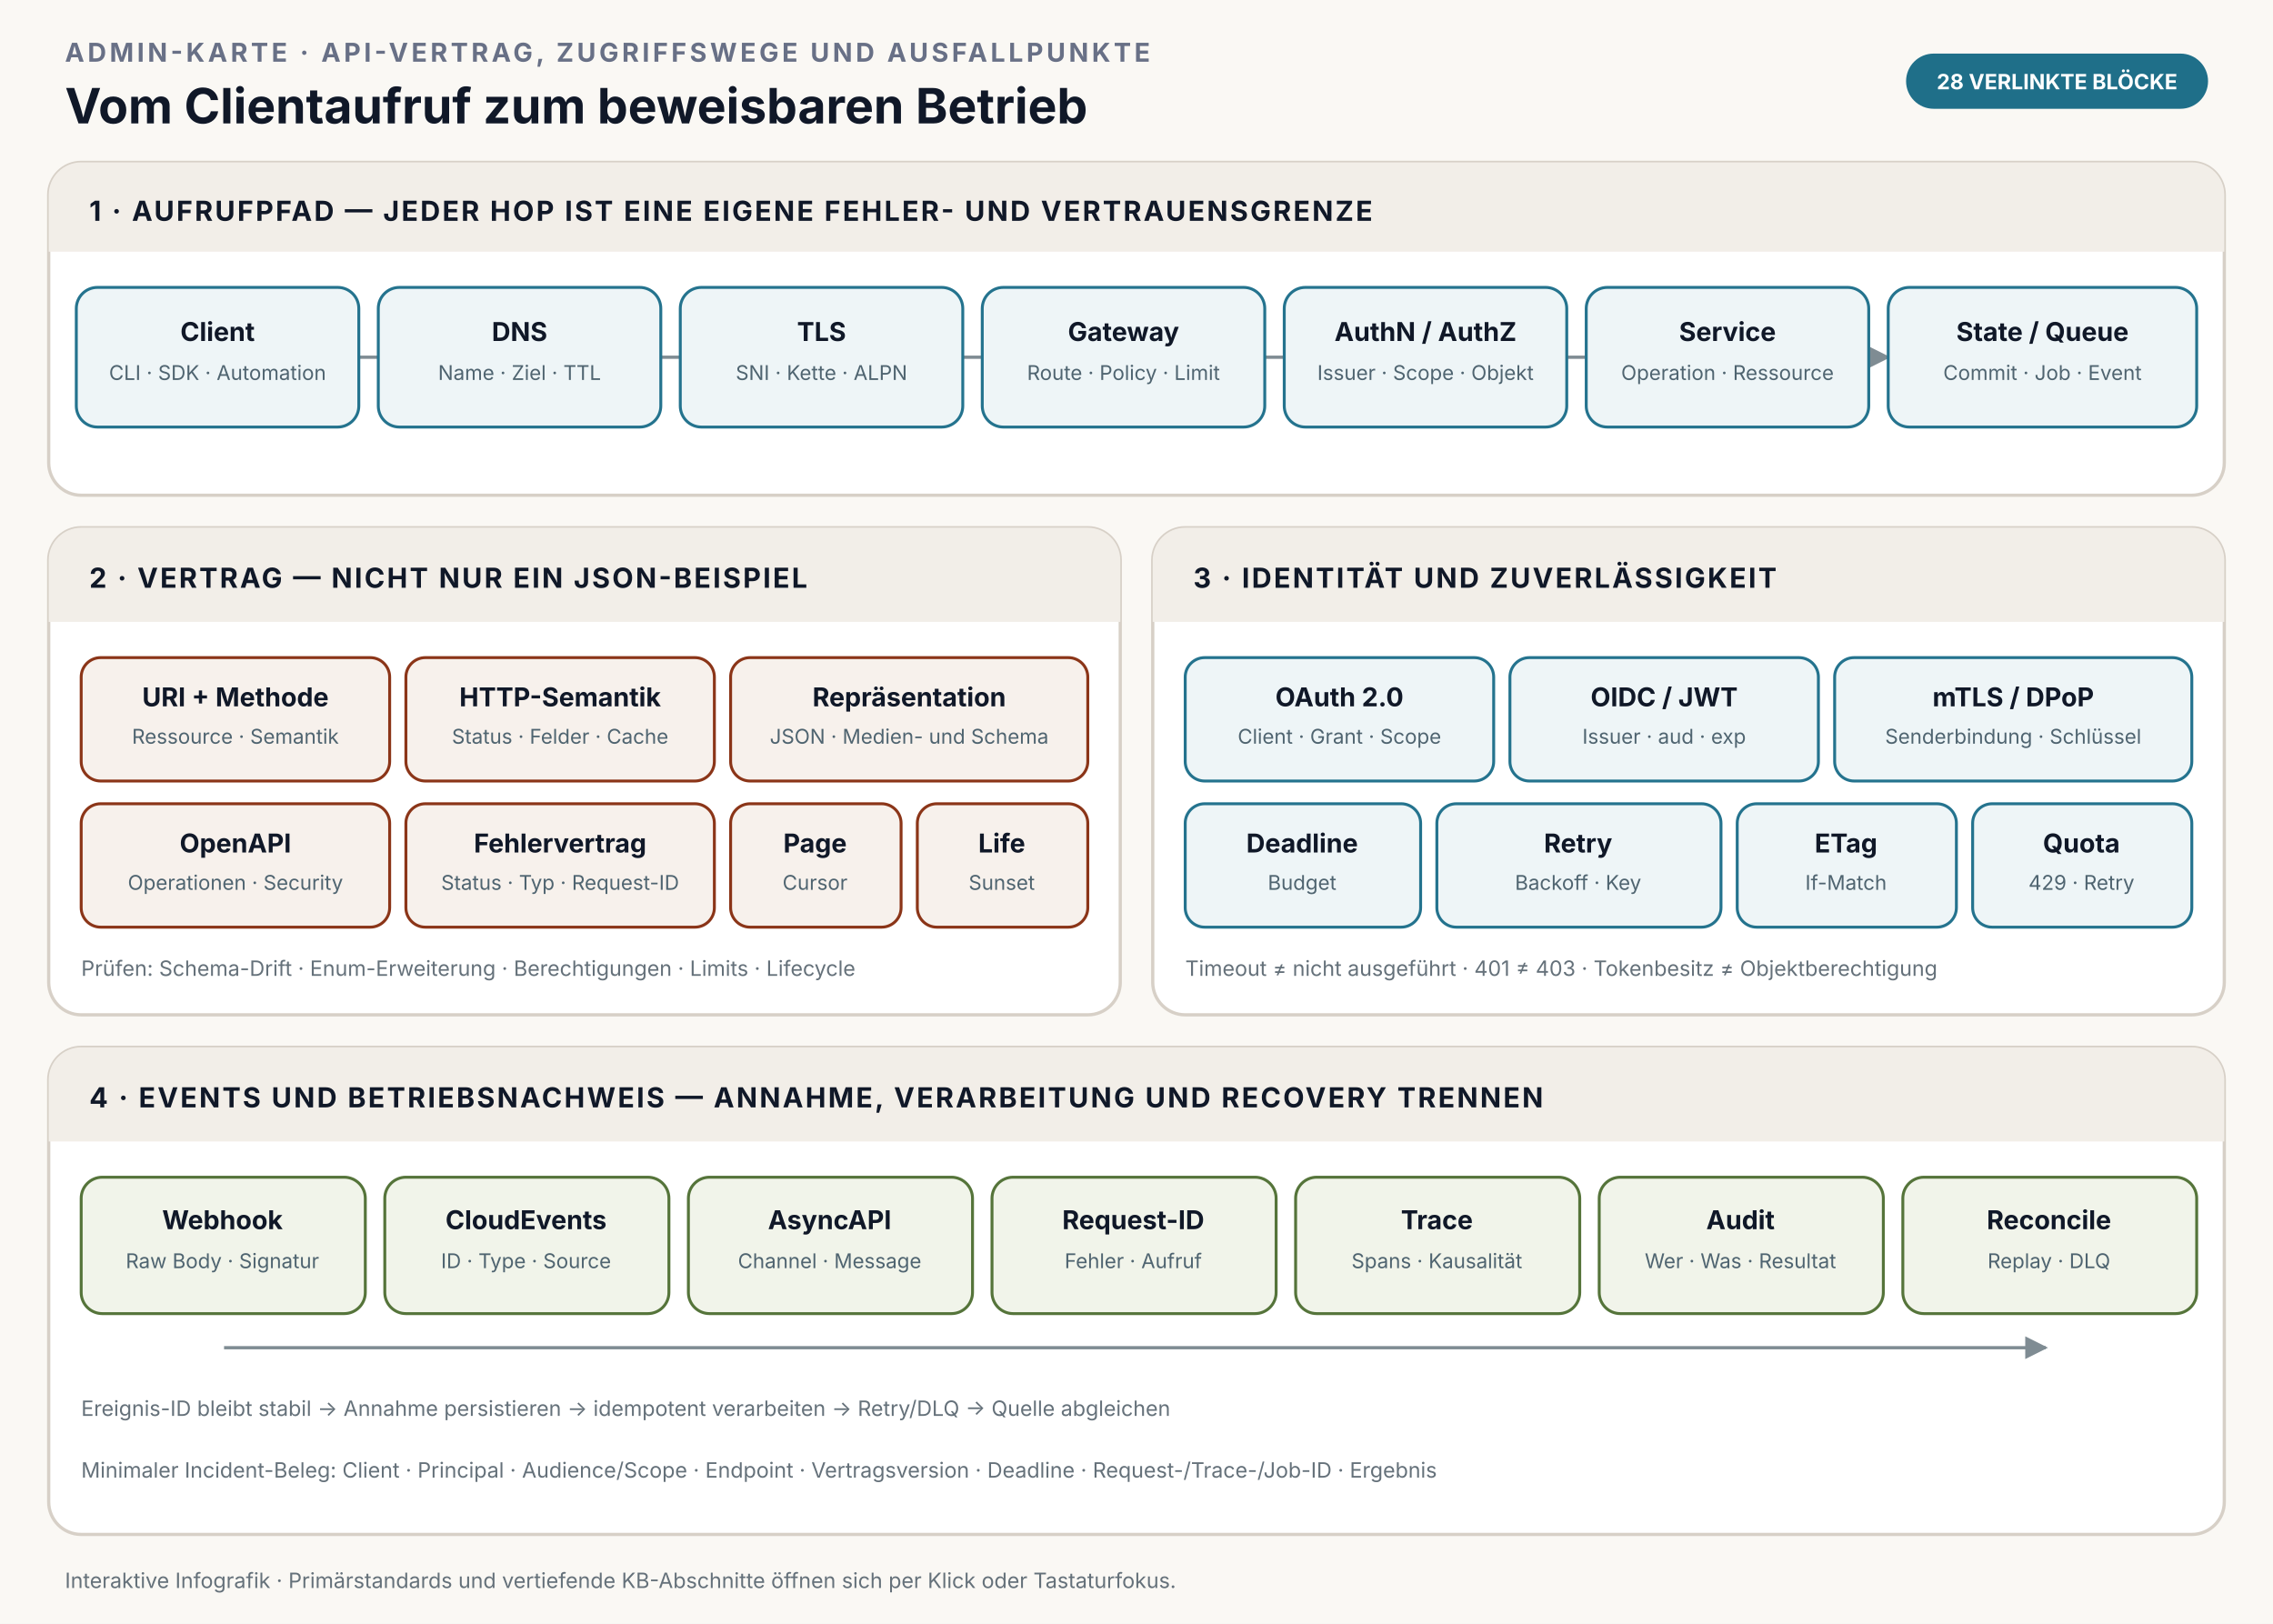
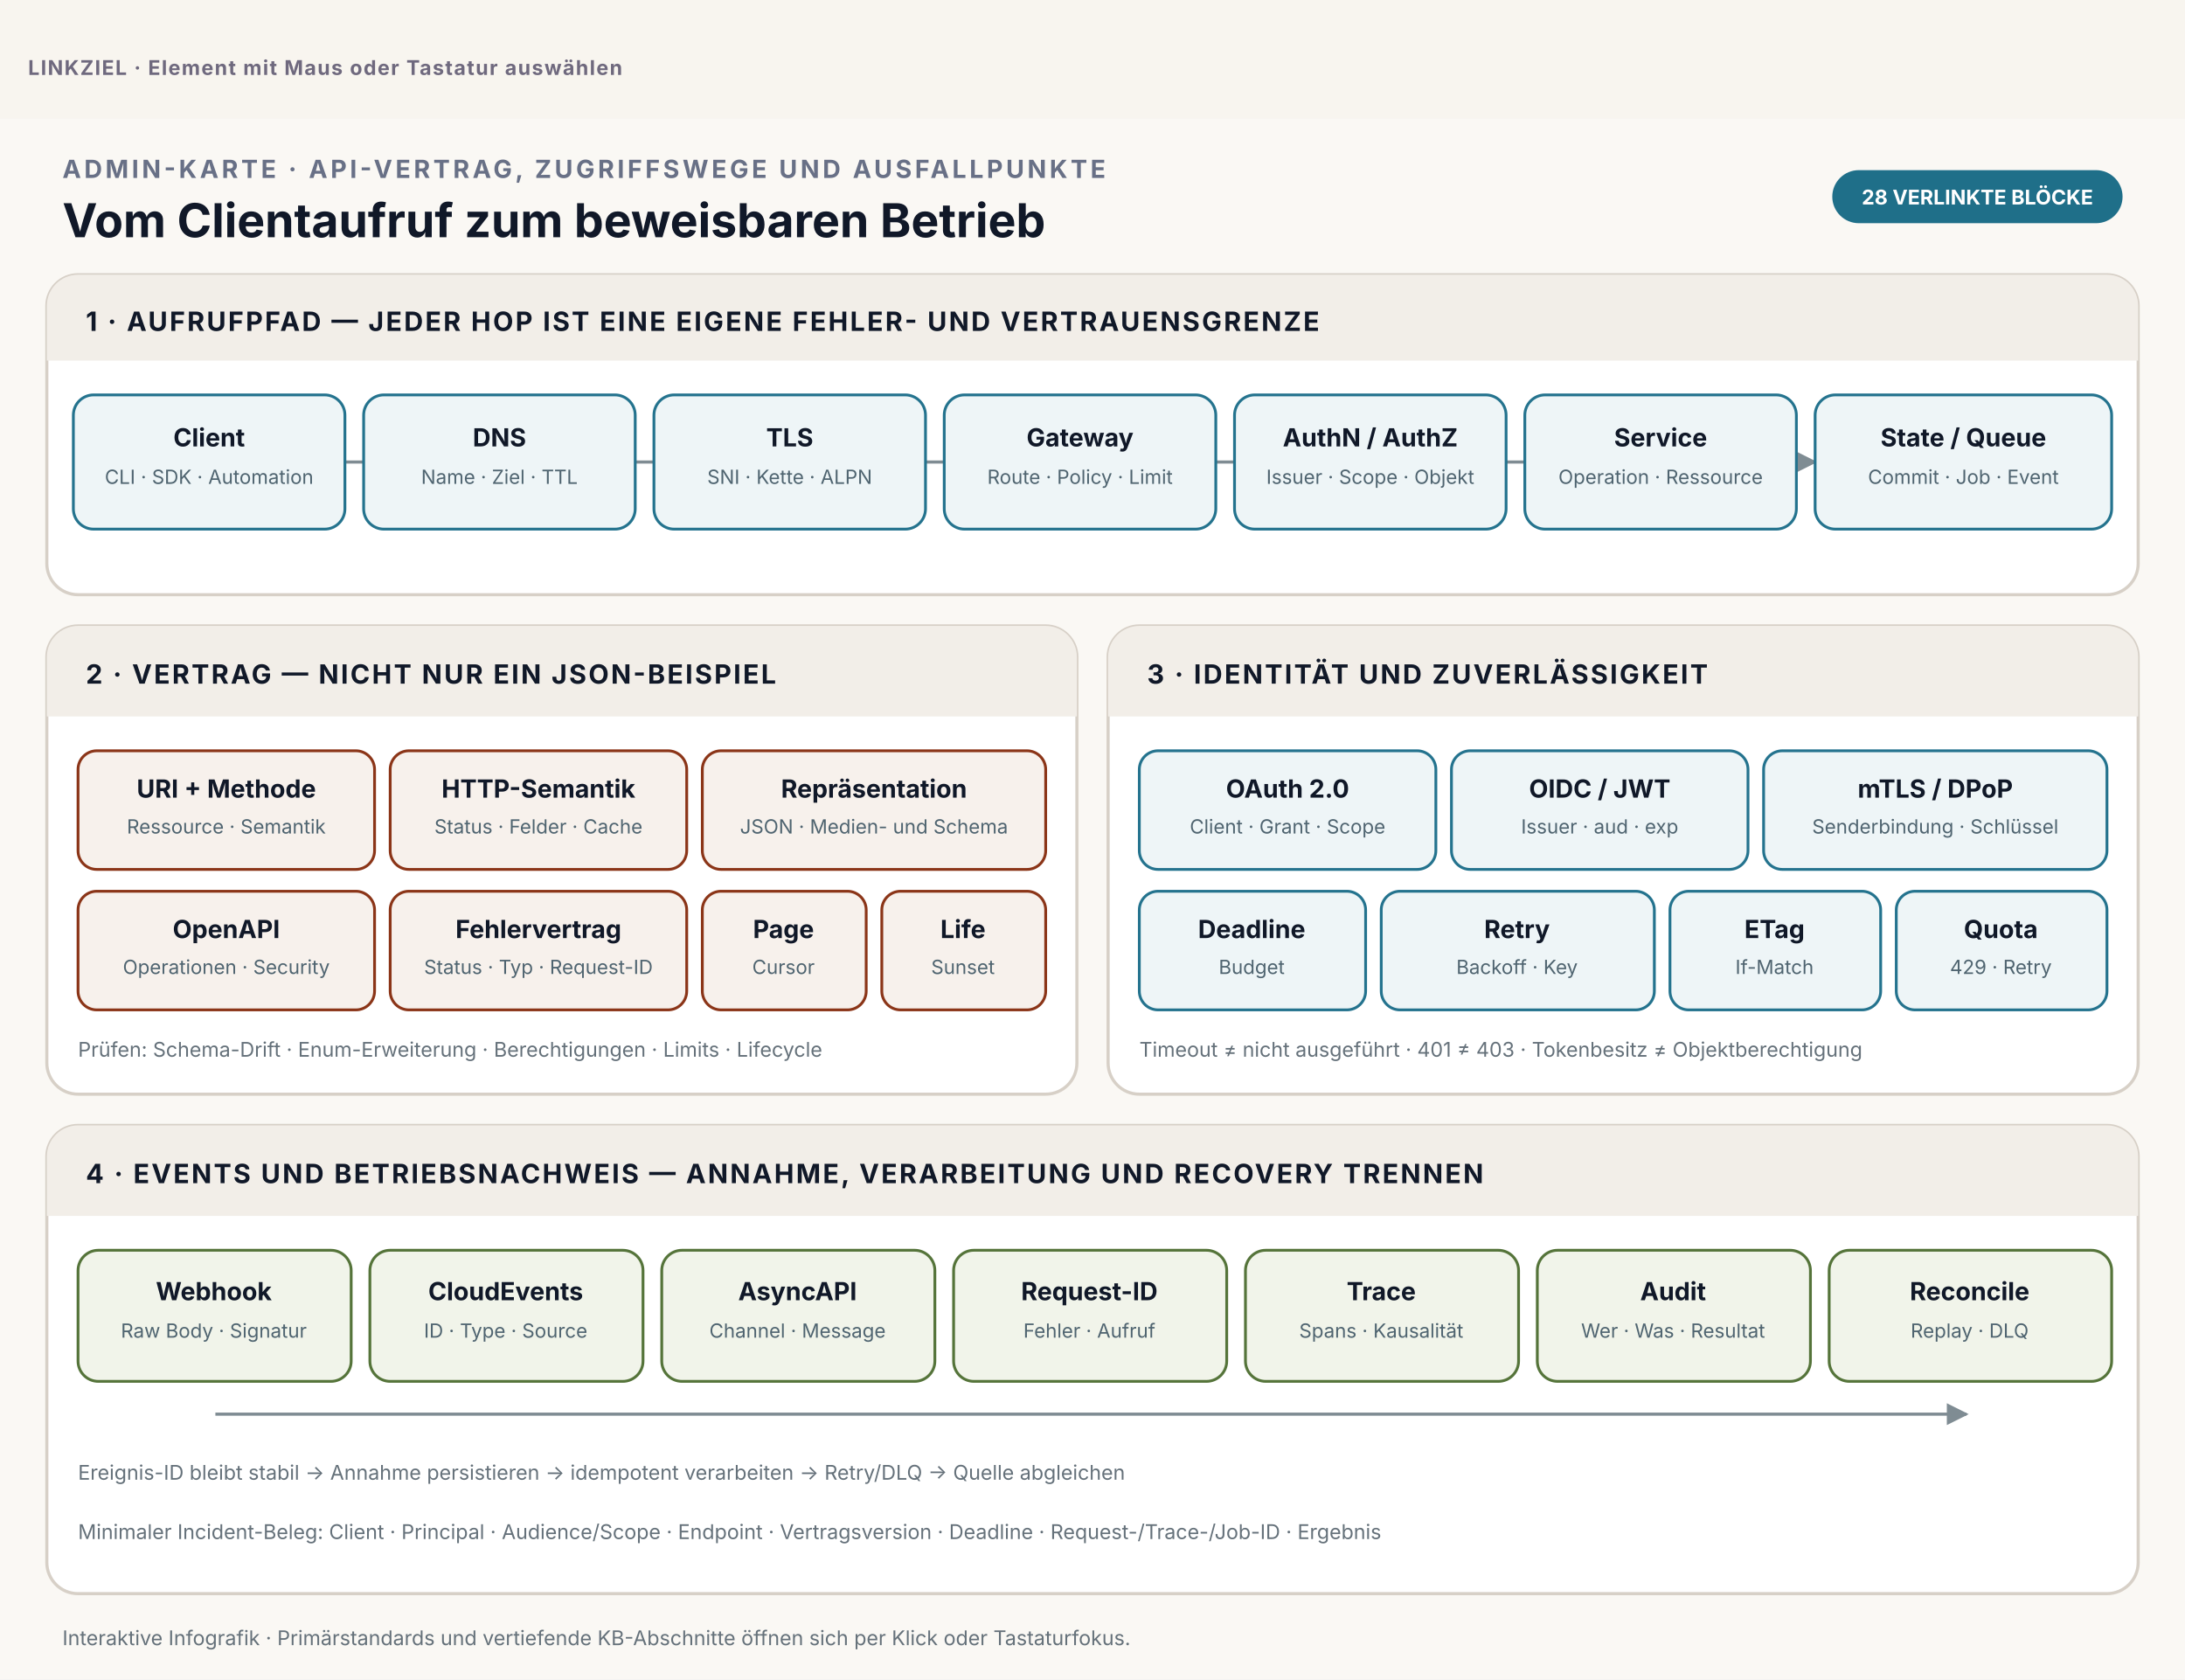
- <svg xmlns="http://www.w3.org/2000/svg" viewBox="0 0 1400 1000" role="img" aria-labelledby="title desc">
+ <svg xmlns="http://www.w3.org/2000/svg" viewBox="0 -76 1400 1076" role="img" aria-labelledby="title desc">
  <style>
    :root{color-scheme:light}.bg{fill:#faf8f4}.panel{fill:#fff;stroke:#d7d0c7;stroke-width:2}.panel-head{fill:#f2eee8}.hit{fill:#eef5f7;stroke:#24738e;stroke-width:1.8;transition:fill .16s ease,stroke .16s ease,transform .16s ease}.hit.alt{fill:#f7f1ec;stroke:#8b3518}.hit.ops{fill:#f1f4ea;stroke:#55743a}.t{font-family:Inter,Segoe UI,Arial,sans-serif;fill:#101828}.eyebrow{font-size:16px;font-weight:700;letter-spacing:2px;fill:#687086}.h1{font-size:30px;font-weight:750}.h2{font-size:17px;font-weight:750;letter-spacing:1.3px}.label{font-size:16px;font-weight:750;text-anchor:middle}.sub{font-size:12.5px;text-anchor:middle;fill:#4f6470}.arrow{stroke:#7f8c93;stroke-width:2;fill:none;marker-end:url(#arr)}a{text-decoration:none;outline:none}a:hover .hit,a:focus .hit{fill:#d4edf5;stroke:#075f7d;stroke-width:3}a:hover .hit.alt,a:focus .hit.alt{fill:#f8dfd2;stroke:#7a270e}a:hover .hit.ops,a:focus .hit.ops{fill:#dfeccd;stroke:#365a1d}a:focus .hit{filter:url(#focus)}.note{font-size:13px;fill:#65717a}.pill{fill:#1f6f89}.pilltext{fill:#fff;font-size:13px;font-weight:700;text-anchor:middle}
  </style>
  <defs>
    <marker id="arr" viewBox="0 0 10 10" refX="9" refY="5" markerWidth="7" markerHeight="7" orient="auto-start-reverse">
      <path d="M0 0L10 5L0 10z" fill="#7f8c93" />
    </marker>
    <filter id="focus" x="-12%" y="-20%" width="124%" height="140%">
      <feDropShadow dx="0" dy="0" stdDeviation="5" flood-color="#24738e" flood-opacity=".45" />
    </filter>
  </defs>
  <rect class="bg" width="1400" height="1000" />
  <text class="t eyebrow" x="40" y="38">ADMIN-KARTE · API-VERTRAG, ZUGRIFFSWEGE UND AUSFALLPUNKTE</text>
  <text class="t h1" x="40" y="76">Vom Clientaufruf zum beweisbaren Betrieb</text>
  <rect class="pill" x="1174" y="33" width="186" height="34" rx="17" />
  <text class="t pilltext" x="1267" y="55">28 VERLINKTE BLÖCKE</text>
  <rect class="panel" x="30" y="100" width="1340" height="205" rx="20" />
  <path class="panel-head" d="M50 100h1300a20 20 0 0 1 20 20v35H30v-35a20 20 0 0 1 20-20z" />
  <text class="t h2" x="55" y="136">1 · AUFRUFPFAD — JEDER HOP IST EINE EIGENE FEHLER- UND VERTRAUENSGRENZE</text>
  <path class="arrow" d="M221 220H233M407 220H419M593 220H605M779 220H791M965 220H977M1151 220H1163" />
  <a data-link-hint="1" href="/kb/powershell" tabindex="0" aria-label="Client und Automation" target="_top">
    <rect class="hit" x="47" y="177" width="174" height="86" rx="13" />
    <text class="t label" x="134" y="210">Client</text>
    <text class="t sub" x="134" y="234">CLI · SDK · Automation</text>
  </a>
  <a data-link-hint="2" href="/kb/dns" tabindex="0" aria-label="DNS und Endpoint" target="_top">
    <rect class="hit" x="233" y="177" width="174" height="86" rx="13" />
    <text class="t label" x="320" y="210">DNS</text>
    <text class="t sub" x="320" y="234">Name · Ziel · TTL</text>
  </a>
  <a data-link-hint="3" href="/kb/tls" tabindex="0" aria-label="TLS und Serveridentität" target="_top">
    <rect class="hit" x="419" y="177" width="174" height="86" rx="13" />
    <text class="t label" x="506" y="210">TLS</text>
    <text class="t sub" x="506" y="234">SNI · Kette · ALPN</text>
  </a>
  <a data-link-hint="4" href="/kb/apis#api-gateway-und-vertrauensgrenzen" tabindex="0" aria-label="API Gateway" target="_top">
    <rect class="hit" x="605" y="177" width="174" height="86" rx="13" />
    <text class="t label" x="692" y="210">Gateway</text>
    <text class="t sub" x="692" y="234">Route · Policy · Limit</text>
  </a>
  <a data-link-hint="5" href="/kb/apis#authentisierung-ist-nicht-autorisierung" tabindex="0" aria-label="Authentisierung und Autorisierung" target="_top">
    <rect class="hit" x="791" y="177" width="174" height="86" rx="13" />
    <text class="t label" x="878" y="210">AuthN / AuthZ</text>
    <text class="t sub" x="878" y="234">Issuer · Scope · Objekt</text>
  </a>
  <a data-link-hint="6" href="/kb/apis#rest-ist-ein-architekturstil-kein-datenformat" tabindex="0" aria-label="Service und Ressource" target="_top">
    <rect class="hit" x="977" y="177" width="174" height="86" rx="13" />
    <text class="t label" x="1064" y="210">Service</text>
    <text class="t sub" x="1064" y="234">Operation · Ressource</text>
  </a>
  <a data-link-hint="7" href="/kb/apis#webhooks-events-und-asynchrone-apis" tabindex="0" aria-label="Zustand oder Queue" target="_top">
    <rect class="hit" x="1163" y="177" width="190" height="86" rx="13" />
    <text class="t label" x="1258" y="210">State / Queue</text>
    <text class="t sub" x="1258" y="234">Commit · Job · Event</text>
  </a>
  <rect class="panel" x="30" y="325" width="660" height="300" rx="20" />
  <path class="panel-head" d="M50 325h620a20 20 0 0 1 20 20v38H30v-38a20 20 0 0 1 20-20z" />
  <text class="t h2" x="55" y="362">2 · VERTRAG — NICHT NUR EIN JSON-BEISPIEL</text>
  <a data-link-hint="8" href="https://www.rfc-editor.org/rfc/rfc3986.html" tabindex="0" aria-label="URI und Methode" target="_top">
    <rect class="hit alt" x="50" y="405" width="190" height="76" rx="12" />
    <text class="t label" x="145" y="435">URI + Methode</text>
    <text class="t sub" x="145" y="458">Ressource · Semantik</text>
  </a>
  <a data-link-hint="9" href="https://www.rfc-editor.org/rfc/rfc9110.html" tabindex="0" aria-label="HTTP-Semantik" target="_top">
    <rect class="hit alt" x="250" y="405" width="190" height="76" rx="12" />
    <text class="t label" x="345" y="435">HTTP-Semantik</text>
    <text class="t sub" x="345" y="458">Status · Felder · Cache</text>
  </a>
  <a data-link-hint="10" href="https://www.rfc-editor.org/rfc/rfc8259.html" tabindex="0" aria-label="JSON-Repräsentation" target="_top">
    <rect class="hit alt" x="450" y="405" width="220" height="76" rx="12" />
    <text class="t label" x="560" y="435">Repräsentation</text>
    <text class="t sub" x="560" y="458">JSON · Medien- und Schema</text>
  </a>
  <a data-link-hint="11" href="https://spec.openapis.org/oas/" tabindex="0" aria-label="OpenAPI-Vertrag" target="_top">
    <rect class="hit alt" x="50" y="495" width="190" height="76" rx="12" />
    <text class="t label" x="145" y="525">OpenAPI</text>
    <text class="t sub" x="145" y="548">Operationen · Security</text>
  </a>
  <a data-link-hint="12" href="https://www.rfc-editor.org/rfc/rfc9457.html" tabindex="0" aria-label="Problem Details" target="_top">
    <rect class="hit alt" x="250" y="495" width="190" height="76" rx="12" />
    <text class="t label" x="345" y="525">Fehlervertrag</text>
    <text class="t sub" x="345" y="548">Status · Typ · Request-ID</text>
  </a>
  <a data-link-hint="13" href="https://www.rfc-editor.org/rfc/rfc8288.html" tabindex="0" aria-label="Pagination und Links" target="_top">
    <rect class="hit alt" x="450" y="495" width="105" height="76" rx="12" />
    <text class="t label" x="502" y="525">Page</text>
    <text class="t sub" x="502" y="548">Cursor</text>
  </a>
  <a data-link-hint="14" href="https://www.rfc-editor.org/rfc/rfc9745.html" tabindex="0" aria-label="Deprecation und Lifecycle" target="_top">
    <rect class="hit alt" x="565" y="495" width="105" height="76" rx="12" />
    <text class="t label" x="617" y="525">Life</text>
    <text class="t sub" x="617" y="548">Sunset</text>
  </a>
  <text class="t note" x="50" y="601">Prüfen: Schema-Drift · Enum-Erweiterung · Berechtigungen · Limits · Lifecycle</text>
  <rect class="panel" x="710" y="325" width="660" height="300" rx="20" />
  <path class="panel-head" d="M730 325h620a20 20 0 0 1 20 20v38H710v-38a20 20 0 0 1 20-20z" />
  <text class="t h2" x="735" y="362">3 · IDENTITÄT UND ZUVERLÄSSIGKEIT</text>
  <a data-link-hint="15" href="https://www.rfc-editor.org/rfc/rfc6749.html" tabindex="0" aria-label="OAuth 2.0" target="_top">
    <rect class="hit" x="730" y="405" width="190" height="76" rx="12" />
    <text class="t label" x="825" y="435">OAuth 2.0</text>
    <text class="t sub" x="825" y="458">Client · Grant · Scope</text>
  </a>
  <a data-link-hint="16" href="https://openid.net/specs/openid-connect-core-1_0.html" tabindex="0" aria-label="OpenID Connect und JWT" target="_top">
    <rect class="hit" x="930" y="405" width="190" height="76" rx="12" />
    <text class="t label" x="1025" y="435">OIDC / JWT</text>
    <text class="t sub" x="1025" y="458">Issuer · aud · exp</text>
  </a>
  <a data-link-hint="17" href="https://www.rfc-editor.org/rfc/rfc8705.html" tabindex="0" aria-label="Mutual TLS und DPoP" target="_top">
    <rect class="hit" x="1130" y="405" width="220" height="76" rx="12" />
    <text class="t label" x="1240" y="435">mTLS / DPoP</text>
    <text class="t sub" x="1240" y="458">Senderbindung · Schlüssel</text>
  </a>
  <a data-link-hint="18" href="/kb/apis#timeouts-deadlines-und-partielle-ausführung" tabindex="0" aria-label="Deadline" target="_top">
    <rect class="hit" x="730" y="495" width="145" height="76" rx="12" />
    <text class="t label" x="802" y="525">Deadline</text>
    <text class="t sub" x="802" y="548">Budget</text>
  </a>
  <a data-link-hint="19" href="/kb/apis#retries-backoff-und-idempotenz" tabindex="0" aria-label="Retry und Idempotenz" target="_top">
    <rect class="hit" x="885" y="495" width="175" height="76" rx="12" />
    <text class="t label" x="972" y="525">Retry</text>
    <text class="t sub" x="972" y="548">Backoff · Key</text>
  </a>
  <a data-link-hint="20" href="/kb/apis#optimistische-nebenläufigkeit" tabindex="0" aria-label="ETag und If-Match" target="_top">
    <rect class="hit" x="1070" y="495" width="135" height="76" rx="12" />
    <text class="t label" x="1137" y="525">ETag</text>
    <text class="t sub" x="1137" y="548">If-Match</text>
  </a>
  <a data-link-hint="21" href="https://www.rfc-editor.org/rfc/rfc6585.html" tabindex="0" aria-label="Rate Limit und 429" target="_top">
    <rect class="hit" x="1215" y="495" width="135" height="76" rx="12" />
    <text class="t label" x="1282" y="525">Quota</text>
    <text class="t sub" x="1282" y="548">429 · Retry</text>
  </a>
  <text class="t note" x="730" y="601">Timeout ≠ nicht ausgeführt · 401 ≠ 403 · Tokenbesitz ≠ Objektberechtigung</text>
  <rect class="panel" x="30" y="645" width="1340" height="300" rx="20" />
  <path class="panel-head" d="M50 645h1300a20 20 0 0 1 20 20v38H30v-38a20 20 0 0 1 20-20z" />
  <text class="t h2" x="55" y="682">4 · EVENTS UND BETRIEBSNACHWEIS — ANNAHME, VERARBEITUNG UND RECOVERY TRENNEN</text>
  <a data-link-hint="22" href="https://www.rfc-editor.org/rfc/rfc9421.html" tabindex="0" aria-label="Webhook-Signatur" target="_top">
    <rect class="hit ops" x="50" y="725" width="175" height="84" rx="13" />
    <text class="t label" x="137" y="757">Webhook</text>
    <text class="t sub" x="137" y="781">Raw Body · Signatur</text>
  </a>
  <a data-link-hint="23" href="https://github.com/cloudevents/spec" tabindex="0" aria-label="CloudEvents" target="_top">
    <rect class="hit ops" x="237" y="725" width="175" height="84" rx="13" />
    <text class="t label" x="324" y="757">CloudEvents</text>
    <text class="t sub" x="324" y="781">ID · Type · Source</text>
  </a>
  <a data-link-hint="24" href="https://www.asyncapi.com/docs/reference/specification/latest" tabindex="0" aria-label="AsyncAPI" target="_top">
    <rect class="hit ops" x="424" y="725" width="175" height="84" rx="13" />
    <text class="t label" x="511" y="757">AsyncAPI</text>
    <text class="t sub" x="511" y="781">Channel · Message</text>
  </a>
  <a data-link-hint="25" href="/kb/apis#fehlerkörper-und-korrelation" tabindex="0" aria-label="Request-ID" target="_top">
    <rect class="hit ops" x="611" y="725" width="175" height="84" rx="13" />
    <text class="t label" x="698" y="757">Request-ID</text>
    <text class="t sub" x="698" y="781">Fehler · Aufruf</text>
  </a>
  <a data-link-hint="26" href="https://opentelemetry.io/docs/specs/otel/trace/" tabindex="0" aria-label="Trace und Spans" target="_top">
    <rect class="hit ops" x="798" y="725" width="175" height="84" rx="13" />
    <text class="t label" x="885" y="757">Trace</text>
    <text class="t sub" x="885" y="781">Spans · Kausalität</text>
  </a>
  <a data-link-hint="27" href="/kb/apis#observability-und-beweisbare-aufrufe" tabindex="0" aria-label="Auditnachweis" target="_top">
    <rect class="hit ops" x="985" y="725" width="175" height="84" rx="13" />
    <text class="t label" x="1072" y="757">Audit</text>
    <text class="t sub" x="1072" y="781">Wer · Was · Resultat</text>
  </a>
  <a data-link-hint="28" href="/kb/apis#webhooks-events-und-asynchrone-apis" tabindex="0" aria-label="Reconciliation und Dead Letter Queue" target="_top">
    <rect class="hit ops" x="1172" y="725" width="181" height="84" rx="13" />
    <text class="t label" x="1262" y="757">Reconcile</text>
    <text class="t sub" x="1262" y="781">Replay · DLQ</text>
  </a>
  <path class="arrow" d="M138 830H1260" />
  <text class="t note" x="50" y="872">Ereignis-ID bleibt stabil → Annahme persistieren → idempotent verarbeiten → Retry/DLQ → Quelle abgleichen</text>
  <text class="t note" x="50" y="910">Minimaler Incident-Beleg: Client · Principal · Audience/Scope · Endpoint · Vertragsversion · Deadline · Request-/Trace-/Job-ID · Ergebnis</text>
  <text class="t note" x="40" y="978">Interaktive Infografik · Primärstandards und vertiefende KB-Abschnitte öffnen sich per Klick oder Tastaturfokus.</text>
  <style>
+     .link-target-gutter{fill:#f8f5ef}
+     .link-target-placeholder{font:650 13px system-ui,-apple-system,"Segoe UI",sans-serif;letter-spacing:.06em;fill:#6f697e}
    .link-target-ui{opacity:0;transition:opacity .12s ease;pointer-events:none}
    svg:has(a[href]:hover) .link-target-ui,svg:has(a[href]:focus) .link-target-ui{opacity:1}
    .link-target-backdrop{fill:#13263a;stroke:#ffffff;stroke-width:2}
    .link-target-copy{opacity:0}
    .link-target-label{font:700 16px system-ui,-apple-system,"Segoe UI",sans-serif;fill:#ffffff}
    .link-target-address{font:500 12px ui-monospace,"SFMono-Regular",Consolas,monospace;fill:#bfe7ff}
svg:has(a[data-link-hint="1"]:hover) .link-target-copy-1,svg:has(a[data-link-hint="1"]:focus) .link-target-copy-1{opacity:1}
svg:has(a[data-link-hint="2"]:hover) .link-target-copy-2,svg:has(a[data-link-hint="2"]:focus) .link-target-copy-2{opacity:1}
svg:has(a[data-link-hint="3"]:hover) .link-target-copy-3,svg:has(a[data-link-hint="3"]:focus) .link-target-copy-3{opacity:1}
svg:has(a[data-link-hint="4"]:hover) .link-target-copy-4,svg:has(a[data-link-hint="4"]:focus) .link-target-copy-4{opacity:1}
svg:has(a[data-link-hint="5"]:hover) .link-target-copy-5,svg:has(a[data-link-hint="5"]:focus) .link-target-copy-5{opacity:1}
svg:has(a[data-link-hint="6"]:hover) .link-target-copy-6,svg:has(a[data-link-hint="6"]:focus) .link-target-copy-6{opacity:1}
svg:has(a[data-link-hint="7"]:hover) .link-target-copy-7,svg:has(a[data-link-hint="7"]:focus) .link-target-copy-7{opacity:1}
svg:has(a[data-link-hint="8"]:hover) .link-target-copy-8,svg:has(a[data-link-hint="8"]:focus) .link-target-copy-8{opacity:1}
svg:has(a[data-link-hint="9"]:hover) .link-target-copy-9,svg:has(a[data-link-hint="9"]:focus) .link-target-copy-9{opacity:1}
svg:has(a[data-link-hint="10"]:hover) .link-target-copy-10,svg:has(a[data-link-hint="10"]:focus) .link-target-copy-10{opacity:1}
svg:has(a[data-link-hint="11"]:hover) .link-target-copy-11,svg:has(a[data-link-hint="11"]:focus) .link-target-copy-11{opacity:1}
svg:has(a[data-link-hint="12"]:hover) .link-target-copy-12,svg:has(a[data-link-hint="12"]:focus) .link-target-copy-12{opacity:1}
svg:has(a[data-link-hint="13"]:hover) .link-target-copy-13,svg:has(a[data-link-hint="13"]:focus) .link-target-copy-13{opacity:1}
svg:has(a[data-link-hint="14"]:hover) .link-target-copy-14,svg:has(a[data-link-hint="14"]:focus) .link-target-copy-14{opacity:1}
svg:has(a[data-link-hint="15"]:hover) .link-target-copy-15,svg:has(a[data-link-hint="15"]:focus) .link-target-copy-15{opacity:1}
svg:has(a[data-link-hint="16"]:hover) .link-target-copy-16,svg:has(a[data-link-hint="16"]:focus) .link-target-copy-16{opacity:1}
svg:has(a[data-link-hint="17"]:hover) .link-target-copy-17,svg:has(a[data-link-hint="17"]:focus) .link-target-copy-17{opacity:1}
svg:has(a[data-link-hint="18"]:hover) .link-target-copy-18,svg:has(a[data-link-hint="18"]:focus) .link-target-copy-18{opacity:1}
svg:has(a[data-link-hint="19"]:hover) .link-target-copy-19,svg:has(a[data-link-hint="19"]:focus) .link-target-copy-19{opacity:1}
svg:has(a[data-link-hint="20"]:hover) .link-target-copy-20,svg:has(a[data-link-hint="20"]:focus) .link-target-copy-20{opacity:1}
svg:has(a[data-link-hint="21"]:hover) .link-target-copy-21,svg:has(a[data-link-hint="21"]:focus) .link-target-copy-21{opacity:1}
svg:has(a[data-link-hint="22"]:hover) .link-target-copy-22,svg:has(a[data-link-hint="22"]:focus) .link-target-copy-22{opacity:1}
svg:has(a[data-link-hint="23"]:hover) .link-target-copy-23,svg:has(a[data-link-hint="23"]:focus) .link-target-copy-23{opacity:1}
svg:has(a[data-link-hint="24"]:hover) .link-target-copy-24,svg:has(a[data-link-hint="24"]:focus) .link-target-copy-24{opacity:1}
svg:has(a[data-link-hint="25"]:hover) .link-target-copy-25,svg:has(a[data-link-hint="25"]:focus) .link-target-copy-25{opacity:1}
svg:has(a[data-link-hint="26"]:hover) .link-target-copy-26,svg:has(a[data-link-hint="26"]:focus) .link-target-copy-26{opacity:1}
svg:has(a[data-link-hint="27"]:hover) .link-target-copy-27,svg:has(a[data-link-hint="27"]:focus) .link-target-copy-27{opacity:1}
svg:has(a[data-link-hint="28"]:hover) .link-target-copy-28,svg:has(a[data-link-hint="28"]:focus) .link-target-copy-28{opacity:1}
  </style>
+   <rect class="link-target-gutter" x="0" y="-76" width="1400" height="76" />
+   <text class="link-target-placeholder" x="18" y="-28">LINKZIEL · Element mit Maus oder Tastatur auswählen</text>
  <g class="link-target-ui" aria-hidden="true" pointer-events="none">
-     <rect class="link-target-backdrop" x="12" y="10" width="1376" height="62" rx="12" />
+     <rect class="link-target-backdrop" x="12" y="-70" width="1376" height="62" rx="12" />
    <g class="link-target-copy link-target-copy-1">
-       <text class="link-target-label" x="26" y="38">Öffnet: Client und Automation</text>
-       <text class="link-target-address" x="26" y="60">Ziel: /kb/powershell</text>
+       <text class="link-target-label" x="26" y="-42">Öffnet: Client und Automation</text>
+       <text class="link-target-address" x="26" y="-20">Ziel: /kb/powershell</text>
    </g>
    <g class="link-target-copy link-target-copy-2">
-       <text class="link-target-label" x="26" y="38">Öffnet: DNS und Endpoint</text>
-       <text class="link-target-address" x="26" y="60">Ziel: /kb/dns</text>
+       <text class="link-target-label" x="26" y="-42">Öffnet: DNS und Endpoint</text>
+       <text class="link-target-address" x="26" y="-20">Ziel: /kb/dns</text>
    </g>
    <g class="link-target-copy link-target-copy-3">
-       <text class="link-target-label" x="26" y="38">Öffnet: TLS und Serveridentität</text>
-       <text class="link-target-address" x="26" y="60">Ziel: /kb/tls</text>
+       <text class="link-target-label" x="26" y="-42">Öffnet: TLS und Serveridentität</text>
+       <text class="link-target-address" x="26" y="-20">Ziel: /kb/tls</text>
    </g>
    <g class="link-target-copy link-target-copy-4">
-       <text class="link-target-label" x="26" y="38">Öffnet: API Gateway</text>
-       <text class="link-target-address" x="26" y="60">Ziel: /kb/apis#api-gateway-und-vertrauensgrenzen</text>
+       <text class="link-target-label" x="26" y="-42">Öffnet: API Gateway</text>
+       <text class="link-target-address" x="26" y="-20">Ziel: /kb/apis#api-gateway-und-vertrauensgrenzen</text>
    </g>
    <g class="link-target-copy link-target-copy-5">
-       <text class="link-target-label" x="26" y="38">Öffnet: Authentisierung und Autorisierung</text>
-       <text class="link-target-address" x="26" y="60">Ziel: /kb/apis#authentisierung-ist-nicht-autorisierung</text>
+       <text class="link-target-label" x="26" y="-42">Öffnet: Authentisierung und Autorisierung</text>
+       <text class="link-target-address" x="26" y="-20">Ziel: /kb/apis#authentisierung-ist-nicht-autorisierung</text>
    </g>
    <g class="link-target-copy link-target-copy-6">
-       <text class="link-target-label" x="26" y="38">Öffnet: Service und Ressource</text>
-       <text class="link-target-address" x="26" y="60">Ziel: /kb/apis#rest-ist-ein-architekturstil-kein-datenformat</text>
+       <text class="link-target-label" x="26" y="-42">Öffnet: Service und Ressource</text>
+       <text class="link-target-address" x="26" y="-20">Ziel: /kb/apis#rest-ist-ein-architekturstil-kein-datenformat</text>
    </g>
    <g class="link-target-copy link-target-copy-7">
-       <text class="link-target-label" x="26" y="38">Öffnet: Zustand oder Queue</text>
-       <text class="link-target-address" x="26" y="60">Ziel: /kb/apis#webhooks-events-und-asynchrone-apis</text>
+       <text class="link-target-label" x="26" y="-42">Öffnet: Zustand oder Queue</text>
+       <text class="link-target-address" x="26" y="-20">Ziel: /kb/apis#webhooks-events-und-asynchrone-apis</text>
    </g>
    <g class="link-target-copy link-target-copy-8">
-       <text class="link-target-label" x="26" y="38">Öffnet: URI und Methode</text>
-       <text class="link-target-address" x="26" y="60">Ziel: https://www.rfc-editor.org/rfc/rfc3986.html</text>
+       <text class="link-target-label" x="26" y="-42">Öffnet: URI und Methode</text>
+       <text class="link-target-address" x="26" y="-20">Ziel: https://www.rfc-editor.org/rfc/rfc3986.html</text>
    </g>
    <g class="link-target-copy link-target-copy-9">
-       <text class="link-target-label" x="26" y="38">Öffnet: HTTP-Semantik</text>
-       <text class="link-target-address" x="26" y="60">Ziel: https://www.rfc-editor.org/rfc/rfc9110.html</text>
+       <text class="link-target-label" x="26" y="-42">Öffnet: HTTP-Semantik</text>
+       <text class="link-target-address" x="26" y="-20">Ziel: https://www.rfc-editor.org/rfc/rfc9110.html</text>
    </g>
    <g class="link-target-copy link-target-copy-10">
-       <text class="link-target-label" x="26" y="38">Öffnet: JSON-Repräsentation</text>
-       <text class="link-target-address" x="26" y="60">Ziel: https://www.rfc-editor.org/rfc/rfc8259.html</text>
+       <text class="link-target-label" x="26" y="-42">Öffnet: JSON-Repräsentation</text>
+       <text class="link-target-address" x="26" y="-20">Ziel: https://www.rfc-editor.org/rfc/rfc8259.html</text>
    </g>
    <g class="link-target-copy link-target-copy-11">
-       <text class="link-target-label" x="26" y="38">Öffnet: OpenAPI-Vertrag</text>
-       <text class="link-target-address" x="26" y="60">Ziel: https://spec.openapis.org/oas/</text>
+       <text class="link-target-label" x="26" y="-42">Öffnet: OpenAPI-Vertrag</text>
+       <text class="link-target-address" x="26" y="-20">Ziel: https://spec.openapis.org/oas/</text>
    </g>
    <g class="link-target-copy link-target-copy-12">
-       <text class="link-target-label" x="26" y="38">Öffnet: Problem Details</text>
-       <text class="link-target-address" x="26" y="60">Ziel: https://www.rfc-editor.org/rfc/rfc9457.html</text>
+       <text class="link-target-label" x="26" y="-42">Öffnet: Problem Details</text>
+       <text class="link-target-address" x="26" y="-20">Ziel: https://www.rfc-editor.org/rfc/rfc9457.html</text>
    </g>
    <g class="link-target-copy link-target-copy-13">
-       <text class="link-target-label" x="26" y="38">Öffnet: Pagination und Links</text>
-       <text class="link-target-address" x="26" y="60">Ziel: https://www.rfc-editor.org/rfc/rfc8288.html</text>
+       <text class="link-target-label" x="26" y="-42">Öffnet: Pagination und Links</text>
+       <text class="link-target-address" x="26" y="-20">Ziel: https://www.rfc-editor.org/rfc/rfc8288.html</text>
    </g>
    <g class="link-target-copy link-target-copy-14">
-       <text class="link-target-label" x="26" y="38">Öffnet: Deprecation und Lifecycle</text>
-       <text class="link-target-address" x="26" y="60">Ziel: https://www.rfc-editor.org/rfc/rfc9745.html</text>
+       <text class="link-target-label" x="26" y="-42">Öffnet: Deprecation und Lifecycle</text>
+       <text class="link-target-address" x="26" y="-20">Ziel: https://www.rfc-editor.org/rfc/rfc9745.html</text>
    </g>
    <g class="link-target-copy link-target-copy-15">
-       <text class="link-target-label" x="26" y="38">Öffnet: OAuth 2.0</text>
-       <text class="link-target-address" x="26" y="60">Ziel: https://www.rfc-editor.org/rfc/rfc6749.html</text>
+       <text class="link-target-label" x="26" y="-42">Öffnet: OAuth 2.0</text>
+       <text class="link-target-address" x="26" y="-20">Ziel: https://www.rfc-editor.org/rfc/rfc6749.html</text>
    </g>
    <g class="link-target-copy link-target-copy-16">
-       <text class="link-target-label" x="26" y="38">Öffnet: OpenID Connect und JWT</text>
-       <text class="link-target-address" x="26" y="60">Ziel: https://openid.net/specs/openid-connect-core-1_0.html</text>
+       <text class="link-target-label" x="26" y="-42">Öffnet: OpenID Connect und JWT</text>
+       <text class="link-target-address" x="26" y="-20">Ziel: https://openid.net/specs/openid-connect-core-1_0.html</text>
    </g>
    <g class="link-target-copy link-target-copy-17">
-       <text class="link-target-label" x="26" y="38">Öffnet: Mutual TLS und DPoP</text>
-       <text class="link-target-address" x="26" y="60">Ziel: https://www.rfc-editor.org/rfc/rfc8705.html</text>
+       <text class="link-target-label" x="26" y="-42">Öffnet: Mutual TLS und DPoP</text>
+       <text class="link-target-address" x="26" y="-20">Ziel: https://www.rfc-editor.org/rfc/rfc8705.html</text>
    </g>
    <g class="link-target-copy link-target-copy-18">
-       <text class="link-target-label" x="26" y="38">Öffnet: Deadline</text>
-       <text class="link-target-address" x="26" y="60">Ziel: /kb/apis#timeouts-deadlines-und-partielle-ausführung</text>
+       <text class="link-target-label" x="26" y="-42">Öffnet: Deadline</text>
+       <text class="link-target-address" x="26" y="-20">Ziel: /kb/apis#timeouts-deadlines-und-partielle-ausführung</text>
    </g>
    <g class="link-target-copy link-target-copy-19">
-       <text class="link-target-label" x="26" y="38">Öffnet: Retry und Idempotenz</text>
-       <text class="link-target-address" x="26" y="60">Ziel: /kb/apis#retries-backoff-und-idempotenz</text>
+       <text class="link-target-label" x="26" y="-42">Öffnet: Retry und Idempotenz</text>
+       <text class="link-target-address" x="26" y="-20">Ziel: /kb/apis#retries-backoff-und-idempotenz</text>
    </g>
    <g class="link-target-copy link-target-copy-20">
-       <text class="link-target-label" x="26" y="38">Öffnet: ETag und If-Match</text>
-       <text class="link-target-address" x="26" y="60">Ziel: /kb/apis#optimistische-nebenläufigkeit</text>
+       <text class="link-target-label" x="26" y="-42">Öffnet: ETag und If-Match</text>
+       <text class="link-target-address" x="26" y="-20">Ziel: /kb/apis#optimistische-nebenläufigkeit</text>
    </g>
    <g class="link-target-copy link-target-copy-21">
-       <text class="link-target-label" x="26" y="38">Öffnet: Rate Limit und 429</text>
-       <text class="link-target-address" x="26" y="60">Ziel: https://www.rfc-editor.org/rfc/rfc6585.html</text>
+       <text class="link-target-label" x="26" y="-42">Öffnet: Rate Limit und 429</text>
+       <text class="link-target-address" x="26" y="-20">Ziel: https://www.rfc-editor.org/rfc/rfc6585.html</text>
    </g>
    <g class="link-target-copy link-target-copy-22">
-       <text class="link-target-label" x="26" y="38">Öffnet: Webhook-Signatur</text>
-       <text class="link-target-address" x="26" y="60">Ziel: https://www.rfc-editor.org/rfc/rfc9421.html</text>
+       <text class="link-target-label" x="26" y="-42">Öffnet: Webhook-Signatur</text>
+       <text class="link-target-address" x="26" y="-20">Ziel: https://www.rfc-editor.org/rfc/rfc9421.html</text>
    </g>
    <g class="link-target-copy link-target-copy-23">
-       <text class="link-target-label" x="26" y="38">Öffnet: CloudEvents</text>
-       <text class="link-target-address" x="26" y="60">Ziel: https://github.com/cloudevents/spec</text>
+       <text class="link-target-label" x="26" y="-42">Öffnet: CloudEvents</text>
+       <text class="link-target-address" x="26" y="-20">Ziel: https://github.com/cloudevents/spec</text>
    </g>
    <g class="link-target-copy link-target-copy-24">
-       <text class="link-target-label" x="26" y="38">Öffnet: AsyncAPI</text>
-       <text class="link-target-address" x="26" y="60">Ziel: https://www.asyncapi.com/docs/reference/specification/latest</text>
+       <text class="link-target-label" x="26" y="-42">Öffnet: AsyncAPI</text>
+       <text class="link-target-address" x="26" y="-20">Ziel: https://www.asyncapi.com/docs/reference/specification/latest</text>
    </g>
    <g class="link-target-copy link-target-copy-25">
-       <text class="link-target-label" x="26" y="38">Öffnet: Request-ID</text>
-       <text class="link-target-address" x="26" y="60">Ziel: /kb/apis#fehlerkörper-und-korrelation</text>
+       <text class="link-target-label" x="26" y="-42">Öffnet: Request-ID</text>
+       <text class="link-target-address" x="26" y="-20">Ziel: /kb/apis#fehlerkörper-und-korrelation</text>
    </g>
    <g class="link-target-copy link-target-copy-26">
-       <text class="link-target-label" x="26" y="38">Öffnet: Trace und Spans</text>
-       <text class="link-target-address" x="26" y="60">Ziel: https://opentelemetry.io/docs/specs/otel/trace/</text>
+       <text class="link-target-label" x="26" y="-42">Öffnet: Trace und Spans</text>
+       <text class="link-target-address" x="26" y="-20">Ziel: https://opentelemetry.io/docs/specs/otel/trace/</text>
    </g>
    <g class="link-target-copy link-target-copy-27">
-       <text class="link-target-label" x="26" y="38">Öffnet: Auditnachweis</text>
-       <text class="link-target-address" x="26" y="60">Ziel: /kb/apis#observability-und-beweisbare-aufrufe</text>
+       <text class="link-target-label" x="26" y="-42">Öffnet: Auditnachweis</text>
+       <text class="link-target-address" x="26" y="-20">Ziel: /kb/apis#observability-und-beweisbare-aufrufe</text>
    </g>
    <g class="link-target-copy link-target-copy-28">
-       <text class="link-target-label" x="26" y="38">Öffnet: Reconciliation und Dead Letter Queue</text>
-       <text class="link-target-address" x="26" y="60">Ziel: /kb/apis#webhooks-events-und-asynchrone-apis</text>
+       <text class="link-target-label" x="26" y="-42">Öffnet: Reconciliation und Dead Letter Queue</text>
+       <text class="link-target-address" x="26" y="-20">Ziel: /kb/apis#webhooks-events-und-asynchrone-apis</text>
    </g>
  </g>
</svg>
